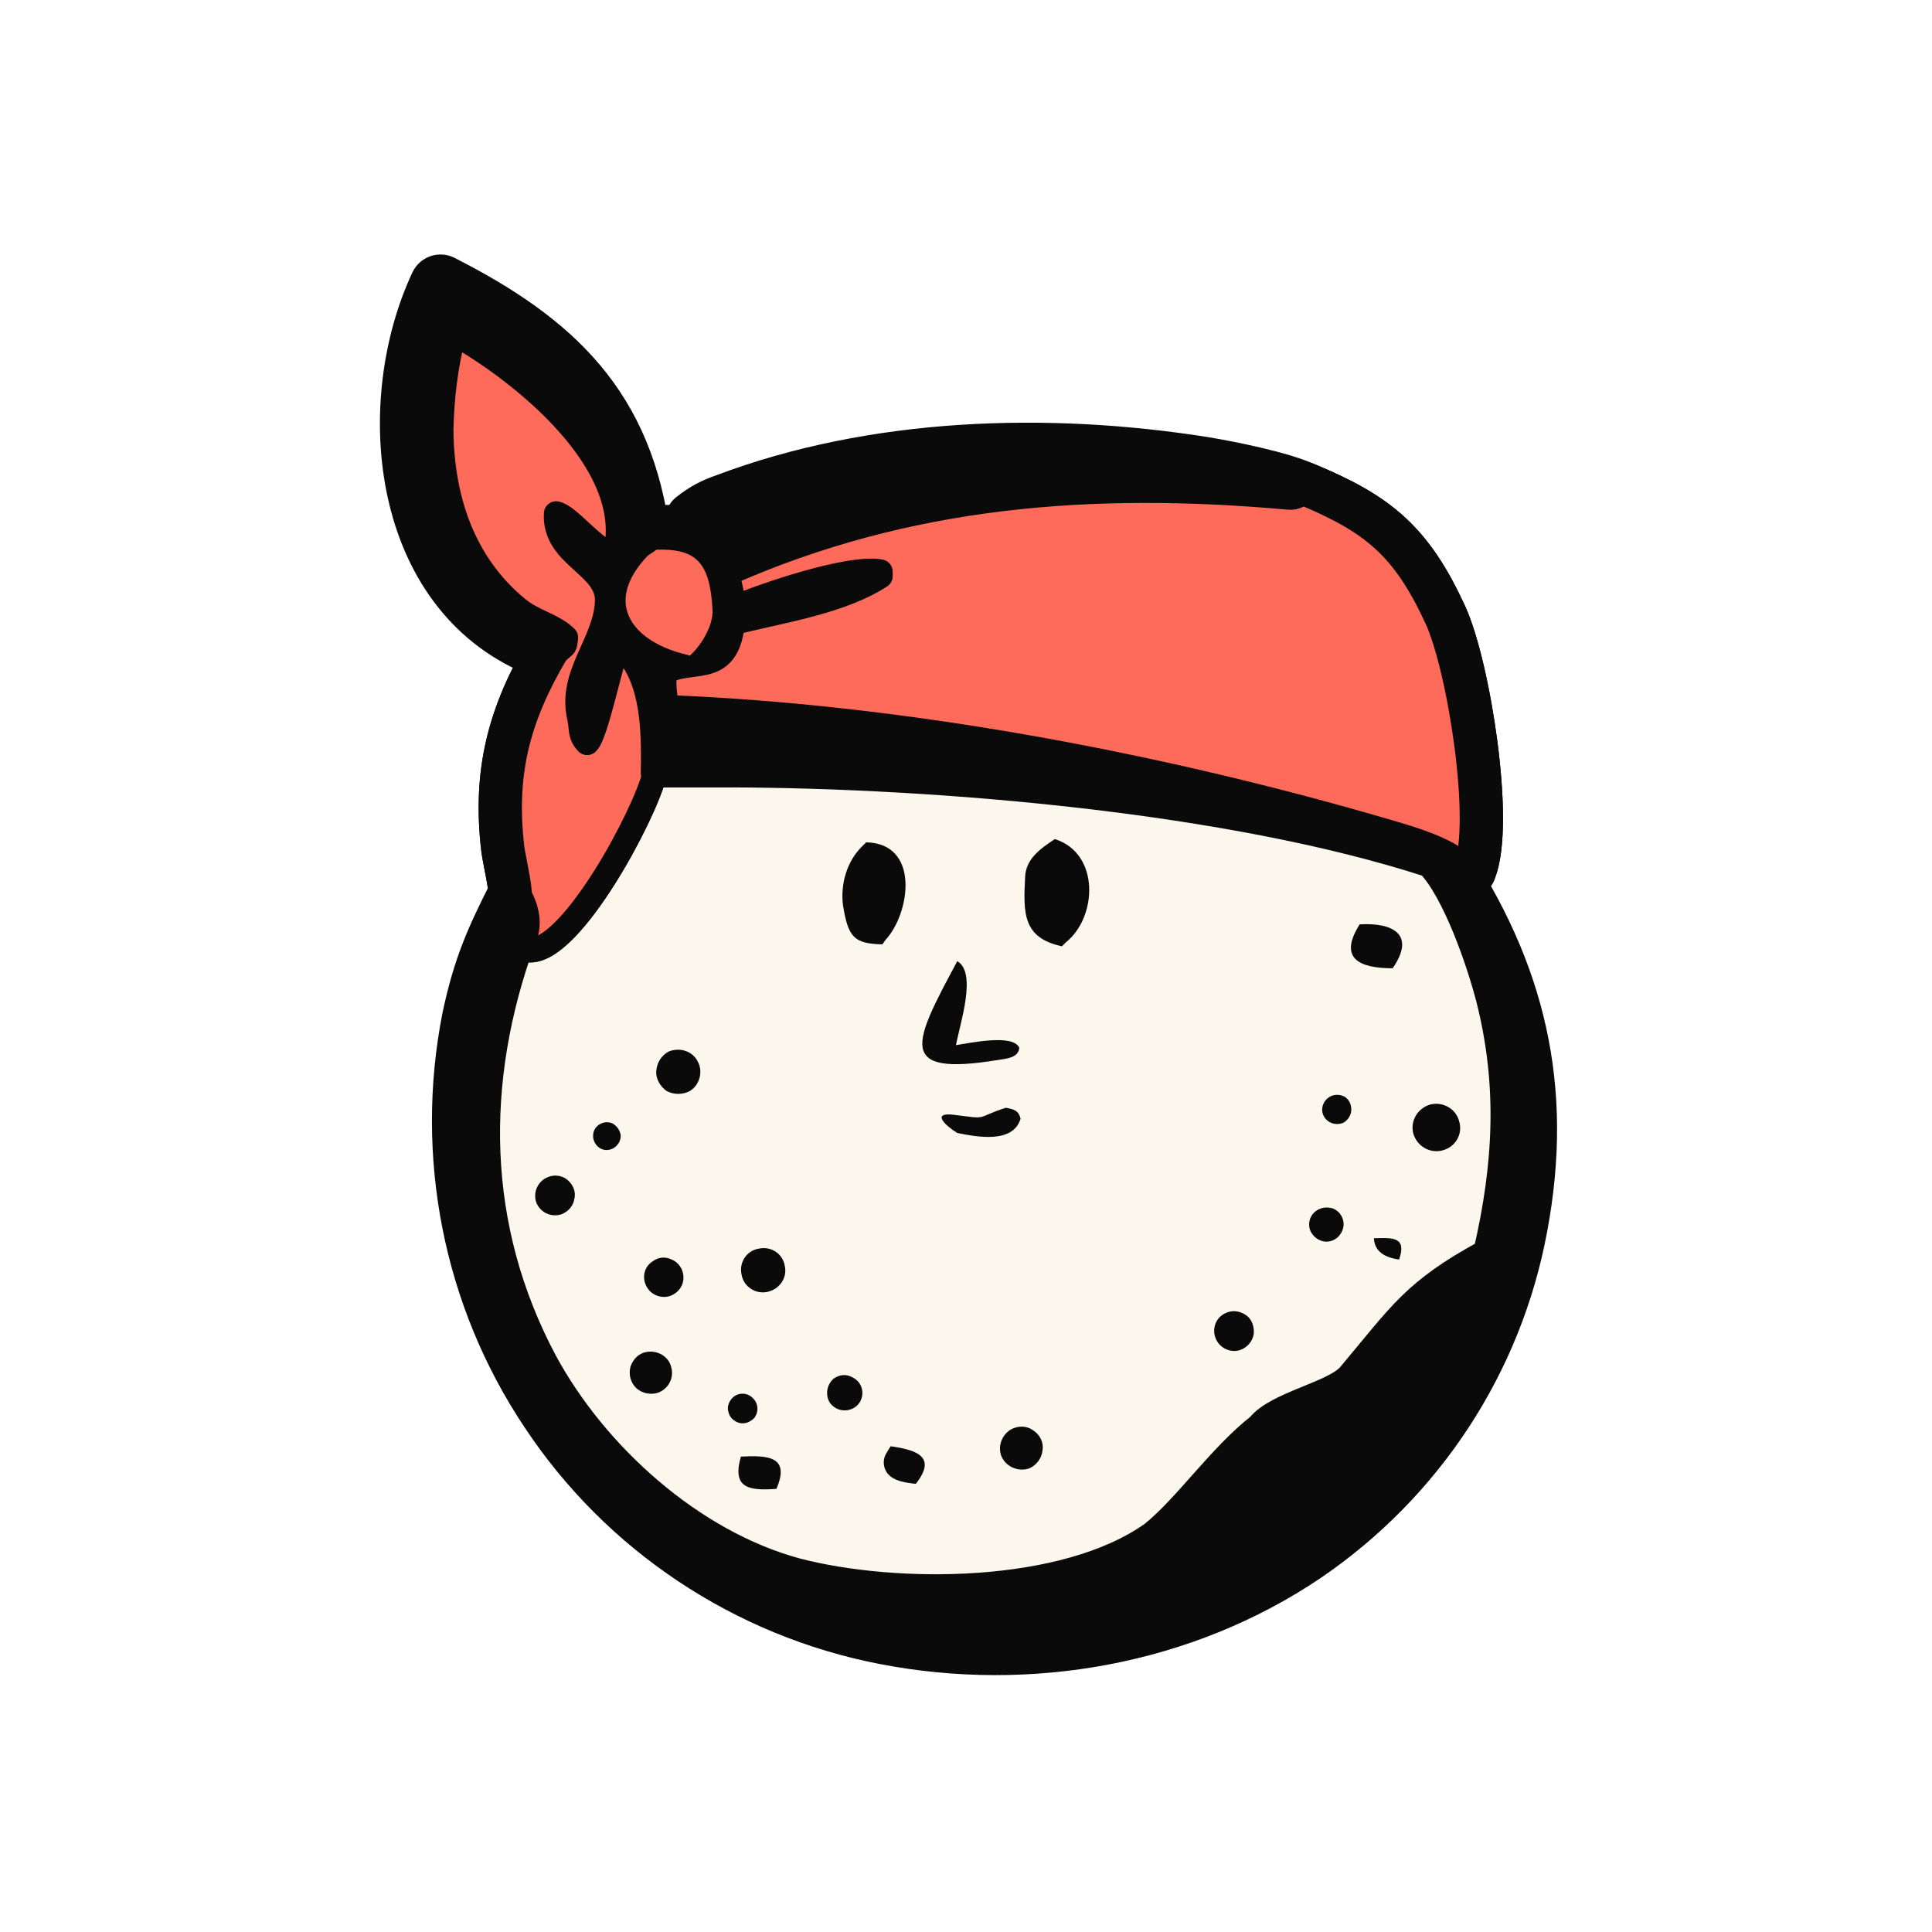
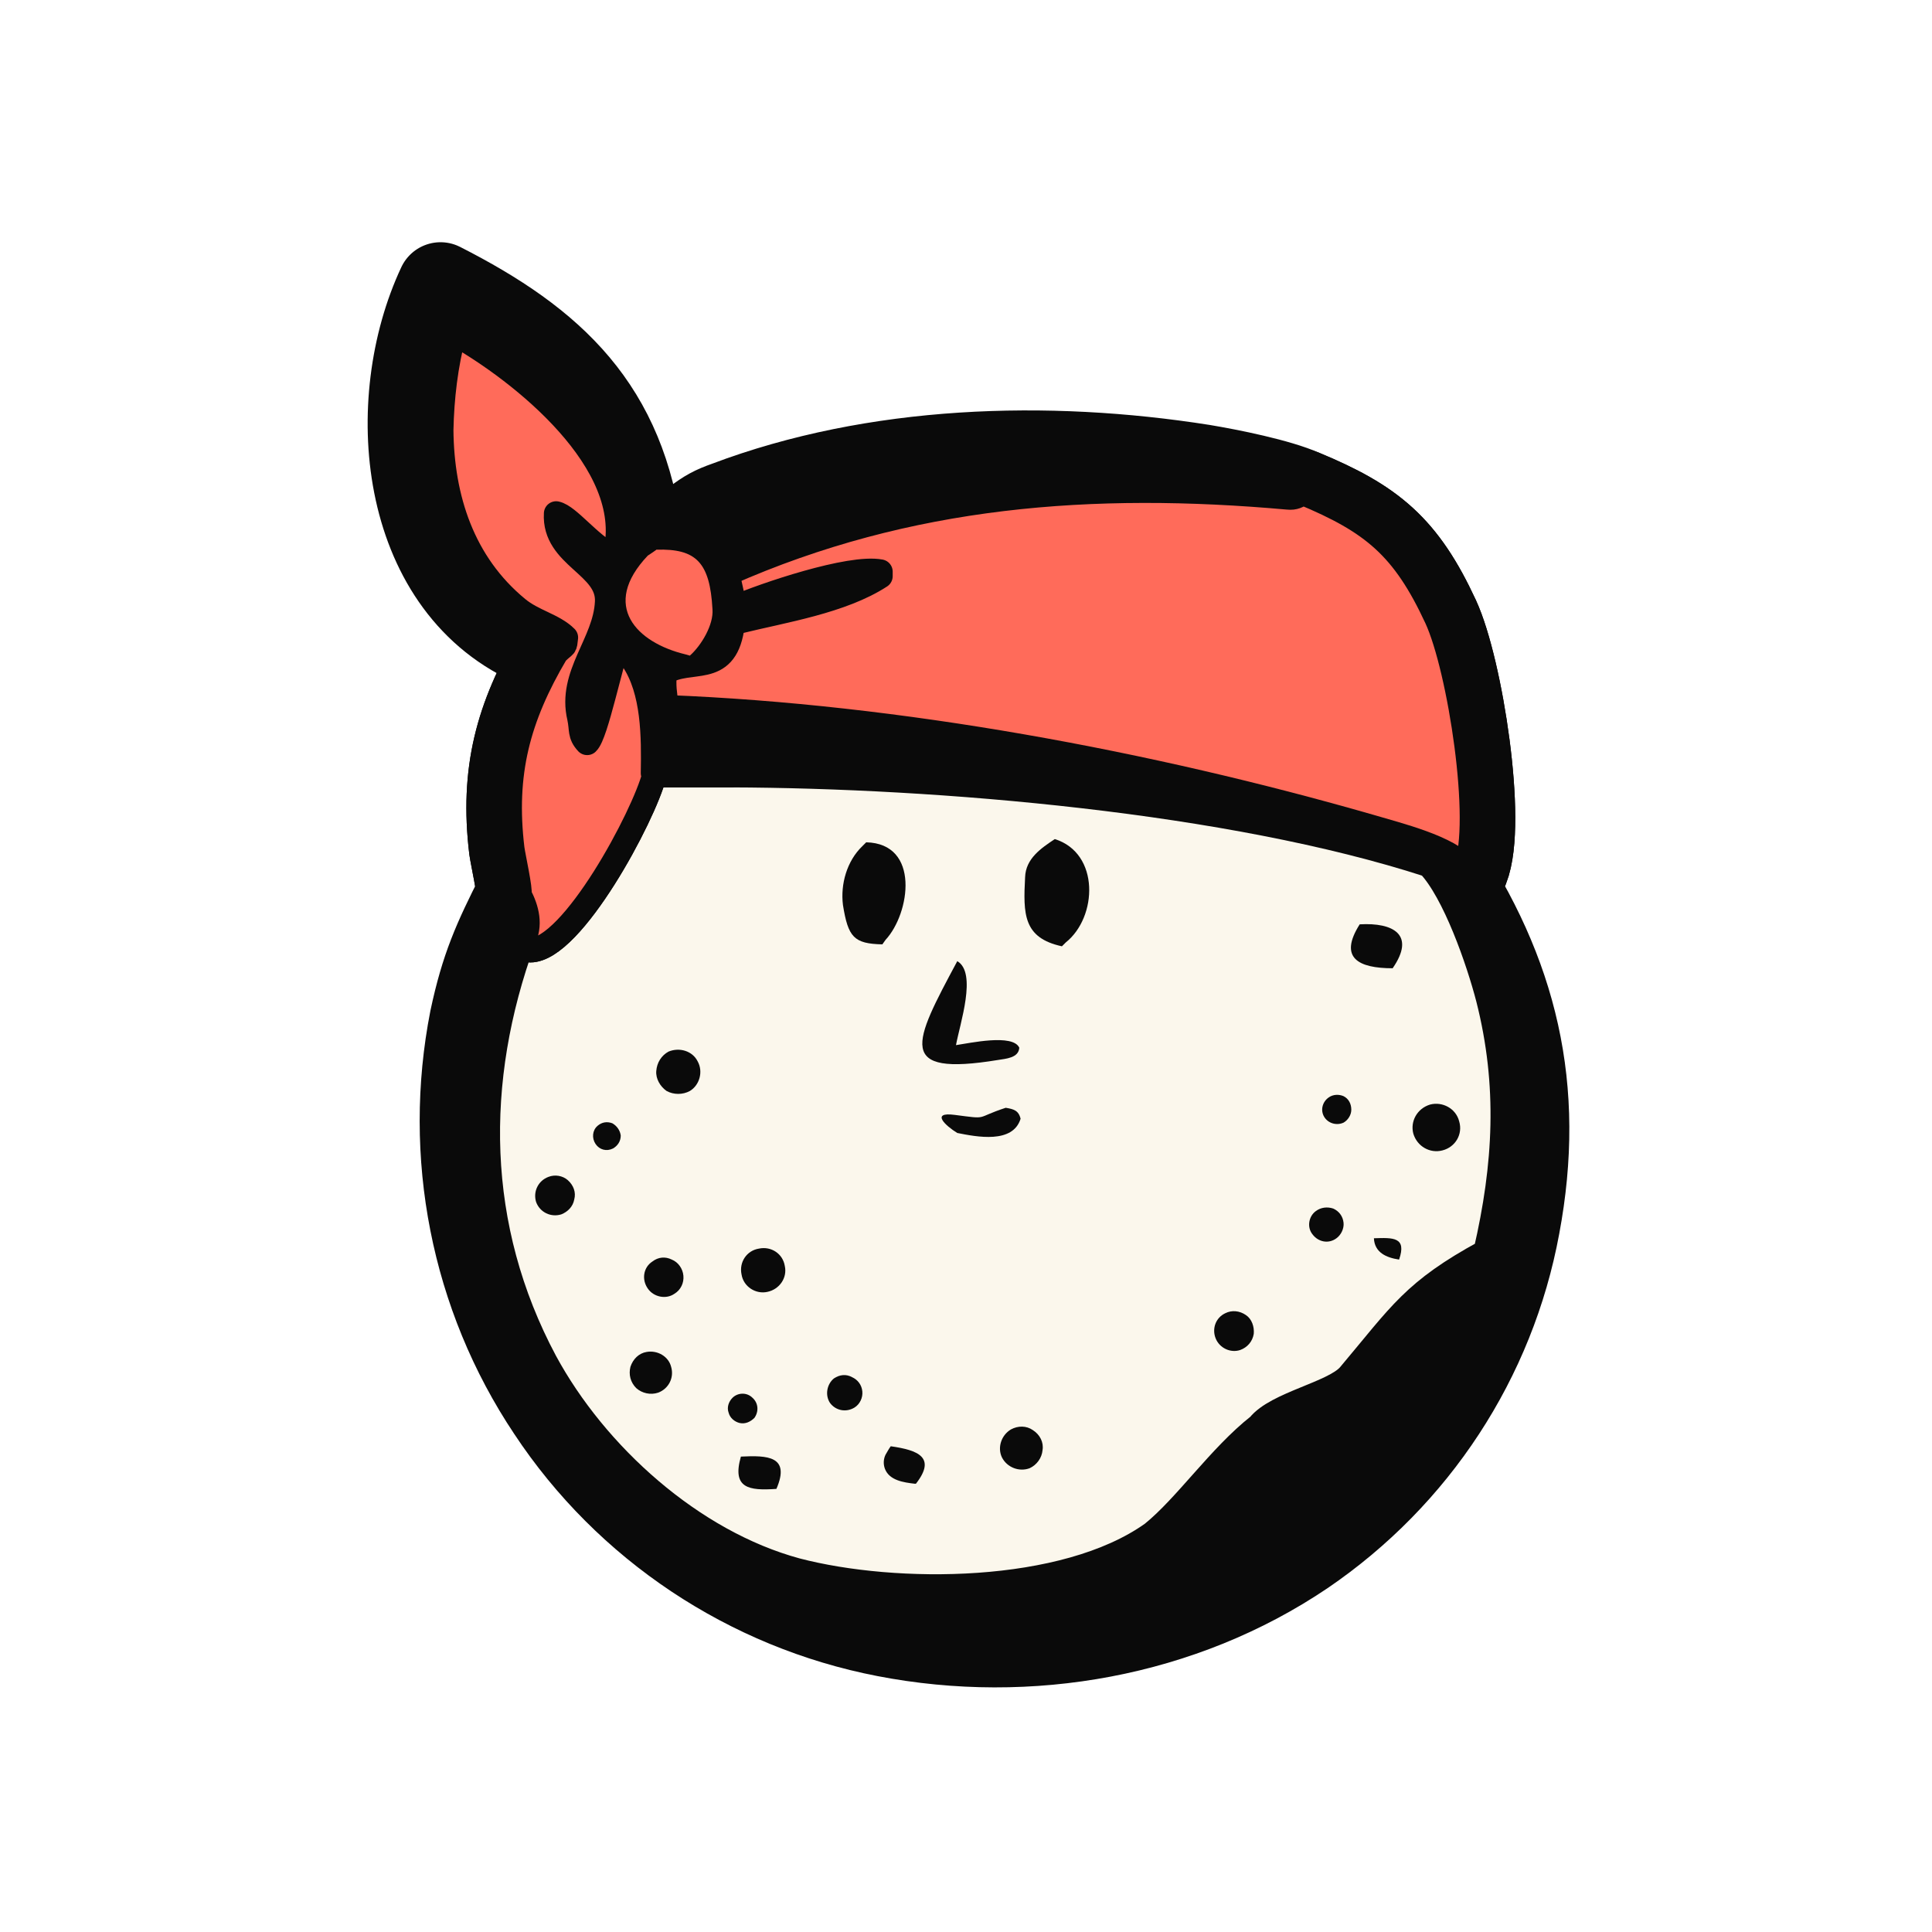
<svg xmlns="http://www.w3.org/2000/svg" viewBox="494.9 362.4 299.1 299.1">
-   <g data-outlined="1" fill="#0a0a0a" stroke="#0a0a0a" stroke-width="9.6" stroke-linejoin="round">
+   <g data-outlined="1" fill="#0a0a0a" stroke="#0a0a0a" stroke-width="13.4" stroke-linejoin="round">
    <path d="M581 463.5C579.7 463 578.4 462.4 577.1 461.8C557 452.5 554.7 424.5 563.1 406.6C580.6 415.5 591.4 425.7 593.9 445.9C598.2 444.8 599.4 445.9 601.9 445L602.6 443.1C604.3 441.8 605.4 441.2 607.4 440.5C630.4 431.8 657 431 681.1 434.8C685.3 435.5 692.8 437 696.6 438.7C707.4 443.2 712.2 447.1 717.3 458.1C720.9 465.9 724.6 489.8 721.8 496.8C719.7 496.4 719.4 496.3 717.5 495.4C729.4 513.1 733.7 530.9 729.7 552.2C725.9 572.8 714 590.9 696.7 602.7C677.9 615.4 654.2 619.6 632 615.3C610.8 611.2 592 598.7 580.1 580.7C568.2 562.9 564 541.1 568.1 520.2C569.8 512.2 571.7 508 575.3 500.9C575.5 500.1 574.4 495.2 574.2 493.8C572.8 482.1 575.1 473.5 581 463.5Z" />
    <path d="M608 482.4C640.2 482.5 685.3 486.3 716.1 496.3C720.1 500.5 723.8 511.2 725.3 517C728.7 530.4 728 542.8 724.9 556.2C713.7 562.3 711.8 565.8 703.8 575.3C701.4 578.1 692.5 579.7 689.8 583.1C683.7 587.9 678.5 595.6 673.3 599.8C659.7 609.5 633.5 609.5 618.2 605.5C602 601.1 587.1 587.6 579.3 573.2C568.2 552.4 568 529.7 575.9 508C576.3 508.6 576.6 508.9 577 509.5C583.5 509.5 594.6 488.7 596.2 482.4C600.2 482.4 604.1 482.4 608 482.4Z" />
    <path d="M658.2 492.3C665.2 494.5 664.8 504.4 659.9 508.3L659.3 508.9C653.3 507.6 653.3 503.9 653.6 498.2C653.7 495.3 656.1 493.7 658.2 492.3Z" />
    <path d="M629 492.8C637.4 493 635.8 503.8 632 507.9L631.5 508.6C627.1 508.5 626.2 507.5 625.4 502.5C625 499.3 626 495.7 628.4 493.4L629 492.8Z" />
    <path d="M643.1 511.2C646.2 513 643.5 520.9 642.9 524.2C645 523.9 651.7 522.4 652.7 524.6C652.6 526.2 650.6 526.3 649.4 526.5C633.5 529.1 636.3 523.9 643.1 511.2Z" />
    <path d="M607.5 451.2C635.5 438.8 664.1 436.7 694.3 439.4C695.3 439.5 695.8 439.2 696.6 438.7C707.4 443.2 712.2 447.1 717.3 458.1C720.9 465.9 724.6 489.8 721.8 496.8C719.4 493.6 711.1 491.6 707.1 490.4C672.7 480.5 634 473.3 598.1 471.9C597.8 469.6 597.6 468.7 597.8 466.5C601.8 464.1 607 467.1 608.2 459.8C608.1 459.3 608.7 458.8 609.3 458.6C616.2 456.9 625.2 455.5 631.2 451.6L631.2 450.9C626.5 450 613.2 454.5 608.6 456.5C608.3 454.8 607.9 452.9 607.5 451.2Z" />
    <path d="M565.2 414C575.7 419.9 593.4 434 590.2 447.9L589.4 448.3C586.2 446.7 582.9 442.3 581 441.9C580.6 448.6 589.2 449.9 588.9 455.6C588.6 462 583 466.8 584.6 473.5C585 475.4 584.6 476.1 585.8 477.4C587.2 476.1 589.4 465 590.8 461.4L592.9 464.6C596.1 469.4 596.1 476.4 596 482.1C599.7 482.1 604.5 482 608 482.4C604.1 482.4 600.2 482.4 596.2 482.4C594.6 488.7 583.5 509.5 577 509.5C576.6 508.9 576.3 508.6 575.9 508C577.1 505.6 576.5 503.2 575.3 500.9C575.5 500.1 574.4 495.2 574.2 493.8C572.8 482.1 575.1 473.5 581 463.5C582.5 462 582.3 462.8 582.5 461.1C580.6 459.2 577.4 458.6 575 456.6C566.5 449.6 563.3 439.5 563.2 429C563.3 424 563.9 418.9 565.2 414Z" />
    <path d="M596.5 447.5C602.7 447.3 604.8 449.5 605.2 456.7C605.4 459.1 603.5 462.3 601.7 463.9L601 463.7C593.5 461.9 587.8 456.2 595.2 448.4C595.1 448.5 597 447.2 596.5 447.5Z" />
  </g>
  <path fill="#0a0a0a" d="M581 463.5C579.7 463 578.4 462.4 577.1 461.8C557 452.5 554.7 424.5 563.1 406.6C580.6 415.5 591.4 425.7 593.9 445.9C598.2 444.8 599.4 445.9 601.9 445L602.6 443.1C604.3 441.8 605.4 441.2 607.4 440.5C630.4 431.8 657 431 681.1 434.8C685.3 435.5 692.8 437 696.6 438.7C707.4 443.2 712.2 447.1 717.3 458.1C720.9 465.9 724.6 489.8 721.8 496.8C719.7 496.4 719.4 496.3 717.5 495.4C729.4 513.1 733.7 530.9 729.7 552.2C725.9 572.8 714 590.9 696.7 602.7C677.9 615.4 654.2 619.6 632 615.3C610.8 611.2 592 598.7 580.1 580.7C568.2 562.9 564 541.1 568.1 520.2C569.8 512.2 571.7 508 575.3 500.9C575.5 500.1 574.4 495.2 574.2 493.8C572.8 482.1 575.1 473.5 581 463.5Z" />
  <path stroke="#0a0a0a" stroke-width="3.8" stroke-linejoin="round" fill="#fbf7ec" d="M608 482.4C640.2 482.5 685.3 486.3 716.1 496.3C720.1 500.5 723.8 511.2 725.3 517C728.7 530.4 728 542.8 724.9 556.2C713.7 562.3 711.8 565.8 703.8 575.3C701.4 578.1 692.5 579.7 689.8 583.1C683.7 587.9 678.5 595.6 673.3 599.8C659.7 609.5 633.5 609.5 618.2 605.5C602 601.1 587.1 587.6 579.3 573.2C568.2 552.4 568 529.7 575.9 508C576.3 508.6 576.6 508.9 577 509.5C583.5 509.5 594.6 488.7 596.2 482.4C600.2 482.4 604.1 482.4 608 482.4Z" />
  <path fill="#0a0a0a" d="M658.2 492.3C665.2 494.5 664.8 504.4 659.9 508.3L659.3 508.9C653.3 507.6 653.3 503.9 653.6 498.2C653.7 495.3 656.1 493.7 658.2 492.3Z" />
  <path fill="#0a0a0a" d="M629 492.8C637.4 493 635.8 503.8 632 507.9L631.5 508.6C627.1 508.5 626.2 507.5 625.4 502.5C625 499.3 626 495.7 628.4 493.4L629 492.8Z" />
  <path fill="#0a0a0a" d="M643.1 511.2C646.2 513 643.5 520.9 642.9 524.2C645 523.9 651.7 522.4 652.7 524.6C652.6 526.2 650.6 526.3 649.4 526.5C633.5 529.1 636.3 523.9 643.1 511.2Z" />
  <path fill="#0a0a0a" d="M705.4 505.5C710.6 505.2 714.1 507.1 710.5 512.3C705.2 512.3 702.1 510.7 705.4 505.5Z" />
  <path fill="#0a0a0a" d="M716.3 533.4C718.2 532.9 720.3 534 720.8 536C721.4 538 720.2 540 718.2 540.5C716.3 541 714.3 539.9 713.7 537.9C713.2 536 714.3 534 716.3 533.4Z" />
  <path fill="#0a0a0a" d="M612.4 555.7C614.3 555.3 616.1 556.5 616.4 558.4C616.8 560.2 615.6 562 613.7 562.4C611.9 562.8 610 561.6 609.7 559.7C609.3 557.8 610.5 556 612.4 555.7Z" />
  <path fill="#0a0a0a" d="M598.4 525.2C600.1 524.5 602.1 525.1 602.9 526.7C603.8 528.3 603.2 530.4 601.7 531.3C600.6 531.9 599.2 531.9 598.1 531.3C597.1 530.6 596.4 529.4 596.5 528.2C596.6 526.9 597.3 525.8 598.4 525.2Z" />
  <path fill="#0a0a0a" d="M650.6 533.9C651.8 534.1 652.6 534.3 652.9 535.6C651.7 539.5 646.1 538.4 643.1 537.8C641.3 536.7 638.9 534.5 642.7 535C648.1 535.7 645.7 535.5 650.6 533.9Z" />
  <path fill="#0a0a0a" d="M651.4 583.7C652.5 583.1 653.8 583.1 654.8 583.8C655.9 584.5 656.5 585.7 656.3 586.9C656.2 588.1 655.4 589.2 654.3 589.7C652.7 590.3 650.8 589.6 650 588C649.3 586.5 649.9 584.6 651.4 583.7Z" />
  <path fill="#0a0a0a" d="M595 571.7C596.7 571.4 598.4 572.4 598.8 574C599.3 575.7 598.4 577.4 596.8 578C595.6 578.4 594.3 578.1 593.4 577.3C592.5 576.4 592.2 575.2 592.5 574C592.9 572.8 593.8 571.9 595 571.7Z" />
  <path fill="#0a0a0a" d="M684.6 565.7C685.6 565.2 686.8 565.3 687.8 566C688.7 566.6 689.1 567.8 689 568.9C688.8 570.1 688 571 686.9 571.4C685.4 571.9 683.7 571.1 683.1 569.6C682.5 568.1 683.1 566.4 684.6 565.7Z" />
  <path fill="#0a0a0a" d="M579.8 544.6C580.8 544.2 582 544.4 582.8 545.1C583.7 545.9 584.1 547 583.8 548.1C583.6 549.2 582.8 550 581.8 550.4C580.2 550.9 578.5 550.1 577.9 548.5C577.4 546.9 578.2 545.2 579.8 544.6Z" />
  <path fill="#0a0a0a" d="M595.9 557.7C596.8 557 597.9 556.9 598.9 557.4C599.9 557.8 600.6 558.8 600.7 559.9C600.8 561 600.3 562.1 599.3 562.7C598 563.6 596.1 563.2 595.2 561.9C594.2 560.5 594.5 558.6 595.9 557.7Z" />
  <path fill="#0a0a0a" d="M609.6 587.9C613.7 587.7 617.3 587.8 615.1 592.9C610.8 593.2 608.2 592.8 609.6 587.9Z" />
  <path fill="#0a0a0a" d="M632.8 586.3C637 586.9 639.9 588 636.7 592.1L636.5 592.1C634.8 591.9 632.6 591.6 631.9 589.8C631.6 589 631.7 588.2 632 587.6C632.3 587.1 632.5 586.7 632.8 586.3Z" />
  <path fill="#0a0a0a" d="M624 575.8C624.9 575.2 625.9 575.1 626.8 575.6C627.7 576 628.3 576.8 628.4 577.8C628.5 578.8 628 579.8 627.2 580.3C625.9 581.1 624.3 580.8 623.4 579.6C622.6 578.4 622.9 576.7 624 575.8Z" />
  <path fill="#0a0a0a" d="M698.6 549.9C699.4 549.3 700.4 549.2 701.3 549.5C702.2 549.9 702.8 550.7 702.9 551.7C703 552.6 702.5 553.6 701.8 554.1C700.6 555 699 554.7 698.1 553.5C697.2 552.4 697.5 550.7 698.6 549.9Z" />
  <path fill="#0a0a0a" d="M608.3 578.8C609.1 578 610.5 577.9 611.4 578.8C612.3 579.6 612.4 580.9 611.7 581.9C611.1 582.5 610.3 582.9 609.4 582.7C608.6 582.5 607.9 581.9 607.7 581.1C607.4 580.3 607.7 579.4 608.3 578.8Z" />
  <path fill="#0a0a0a" d="M700.6 532.3C701.3 531.8 702.2 531.8 702.9 532.1C703.7 532.5 704.1 533.3 704.1 534.2C704.1 535 703.6 535.8 702.9 536.2C701.8 536.7 700.5 536.3 699.9 535.3C699.3 534.3 699.6 533 700.6 532.3Z" />
  <path fill="#0a0a0a" d="M587.4 536.7C588.1 536.1 588.9 536 589.7 536.3C590.4 536.7 590.9 537.4 591 538.2C591 539.1 590.5 539.8 589.8 540.2C588.8 540.7 587.7 540.4 587.1 539.5C586.5 538.6 586.6 537.4 587.4 536.7Z" />
  <path fill="#0a0a0a" d="M707.6 554.1C710.6 554 712.7 553.9 711.5 557.4C709.5 557.1 707.7 556.3 707.6 554.1Z" />
  <path stroke="#0a0a0a" stroke-width="3.8" stroke-linejoin="round" fill="#ff6b5a" d="M607.5 451.2C635.5 438.8 664.1 436.7 694.3 439.4C695.3 439.5 695.8 439.2 696.6 438.7C707.4 443.2 712.2 447.1 717.3 458.1C720.9 465.9 724.6 489.8 721.8 496.8C719.4 493.6 711.1 491.6 707.1 490.4C672.7 480.5 634 473.3 598.1 471.9C597.8 469.6 597.6 468.7 597.8 466.5C601.8 464.1 607 467.1 608.2 459.8C608.1 459.3 608.7 458.8 609.3 458.6C616.2 456.9 625.2 455.5 631.2 451.6L631.2 450.9C626.5 450 613.2 454.5 608.6 456.5C608.3 454.8 607.9 452.9 607.5 451.2Z" />
  <path stroke="#0a0a0a" stroke-width="3.8" stroke-linejoin="round" fill="#ff6b5a" d="M565.2 414C575.7 419.9 593.4 434 590.2 447.9L589.4 448.3C586.2 446.7 582.9 442.3 581 441.9C580.6 448.6 589.2 449.9 588.9 455.6C588.6 462 583 466.8 584.6 473.5C585 475.4 584.6 476.1 585.8 477.4C587.2 476.1 589.4 465 590.8 461.4L592.9 464.6C596.1 469.4 596.1 476.4 596 482.1C599.7 482.1 604.5 482 608 482.4C604.1 482.4 600.2 482.4 596.2 482.4C594.6 488.7 583.5 509.5 577 509.5C576.6 508.9 576.3 508.6 575.9 508C577.1 505.6 576.5 503.2 575.3 500.9C575.5 500.1 574.4 495.2 574.2 493.8C572.8 482.1 575.1 473.5 581 463.5C582.5 462 582.3 462.8 582.5 461.1C580.6 459.2 577.4 458.6 575 456.6C566.5 449.6 563.3 439.5 563.2 429C563.3 424 563.9 418.9 565.2 414Z" />
  <path fill="#ff6b5a" d="M596.5 447.5C602.7 447.3 604.8 449.5 605.2 456.7C605.4 459.1 603.5 462.3 601.7 463.9L601 463.7C593.5 461.9 587.8 456.2 595.2 448.4C595.1 448.5 597 447.2 596.5 447.5Z" />
</svg>
